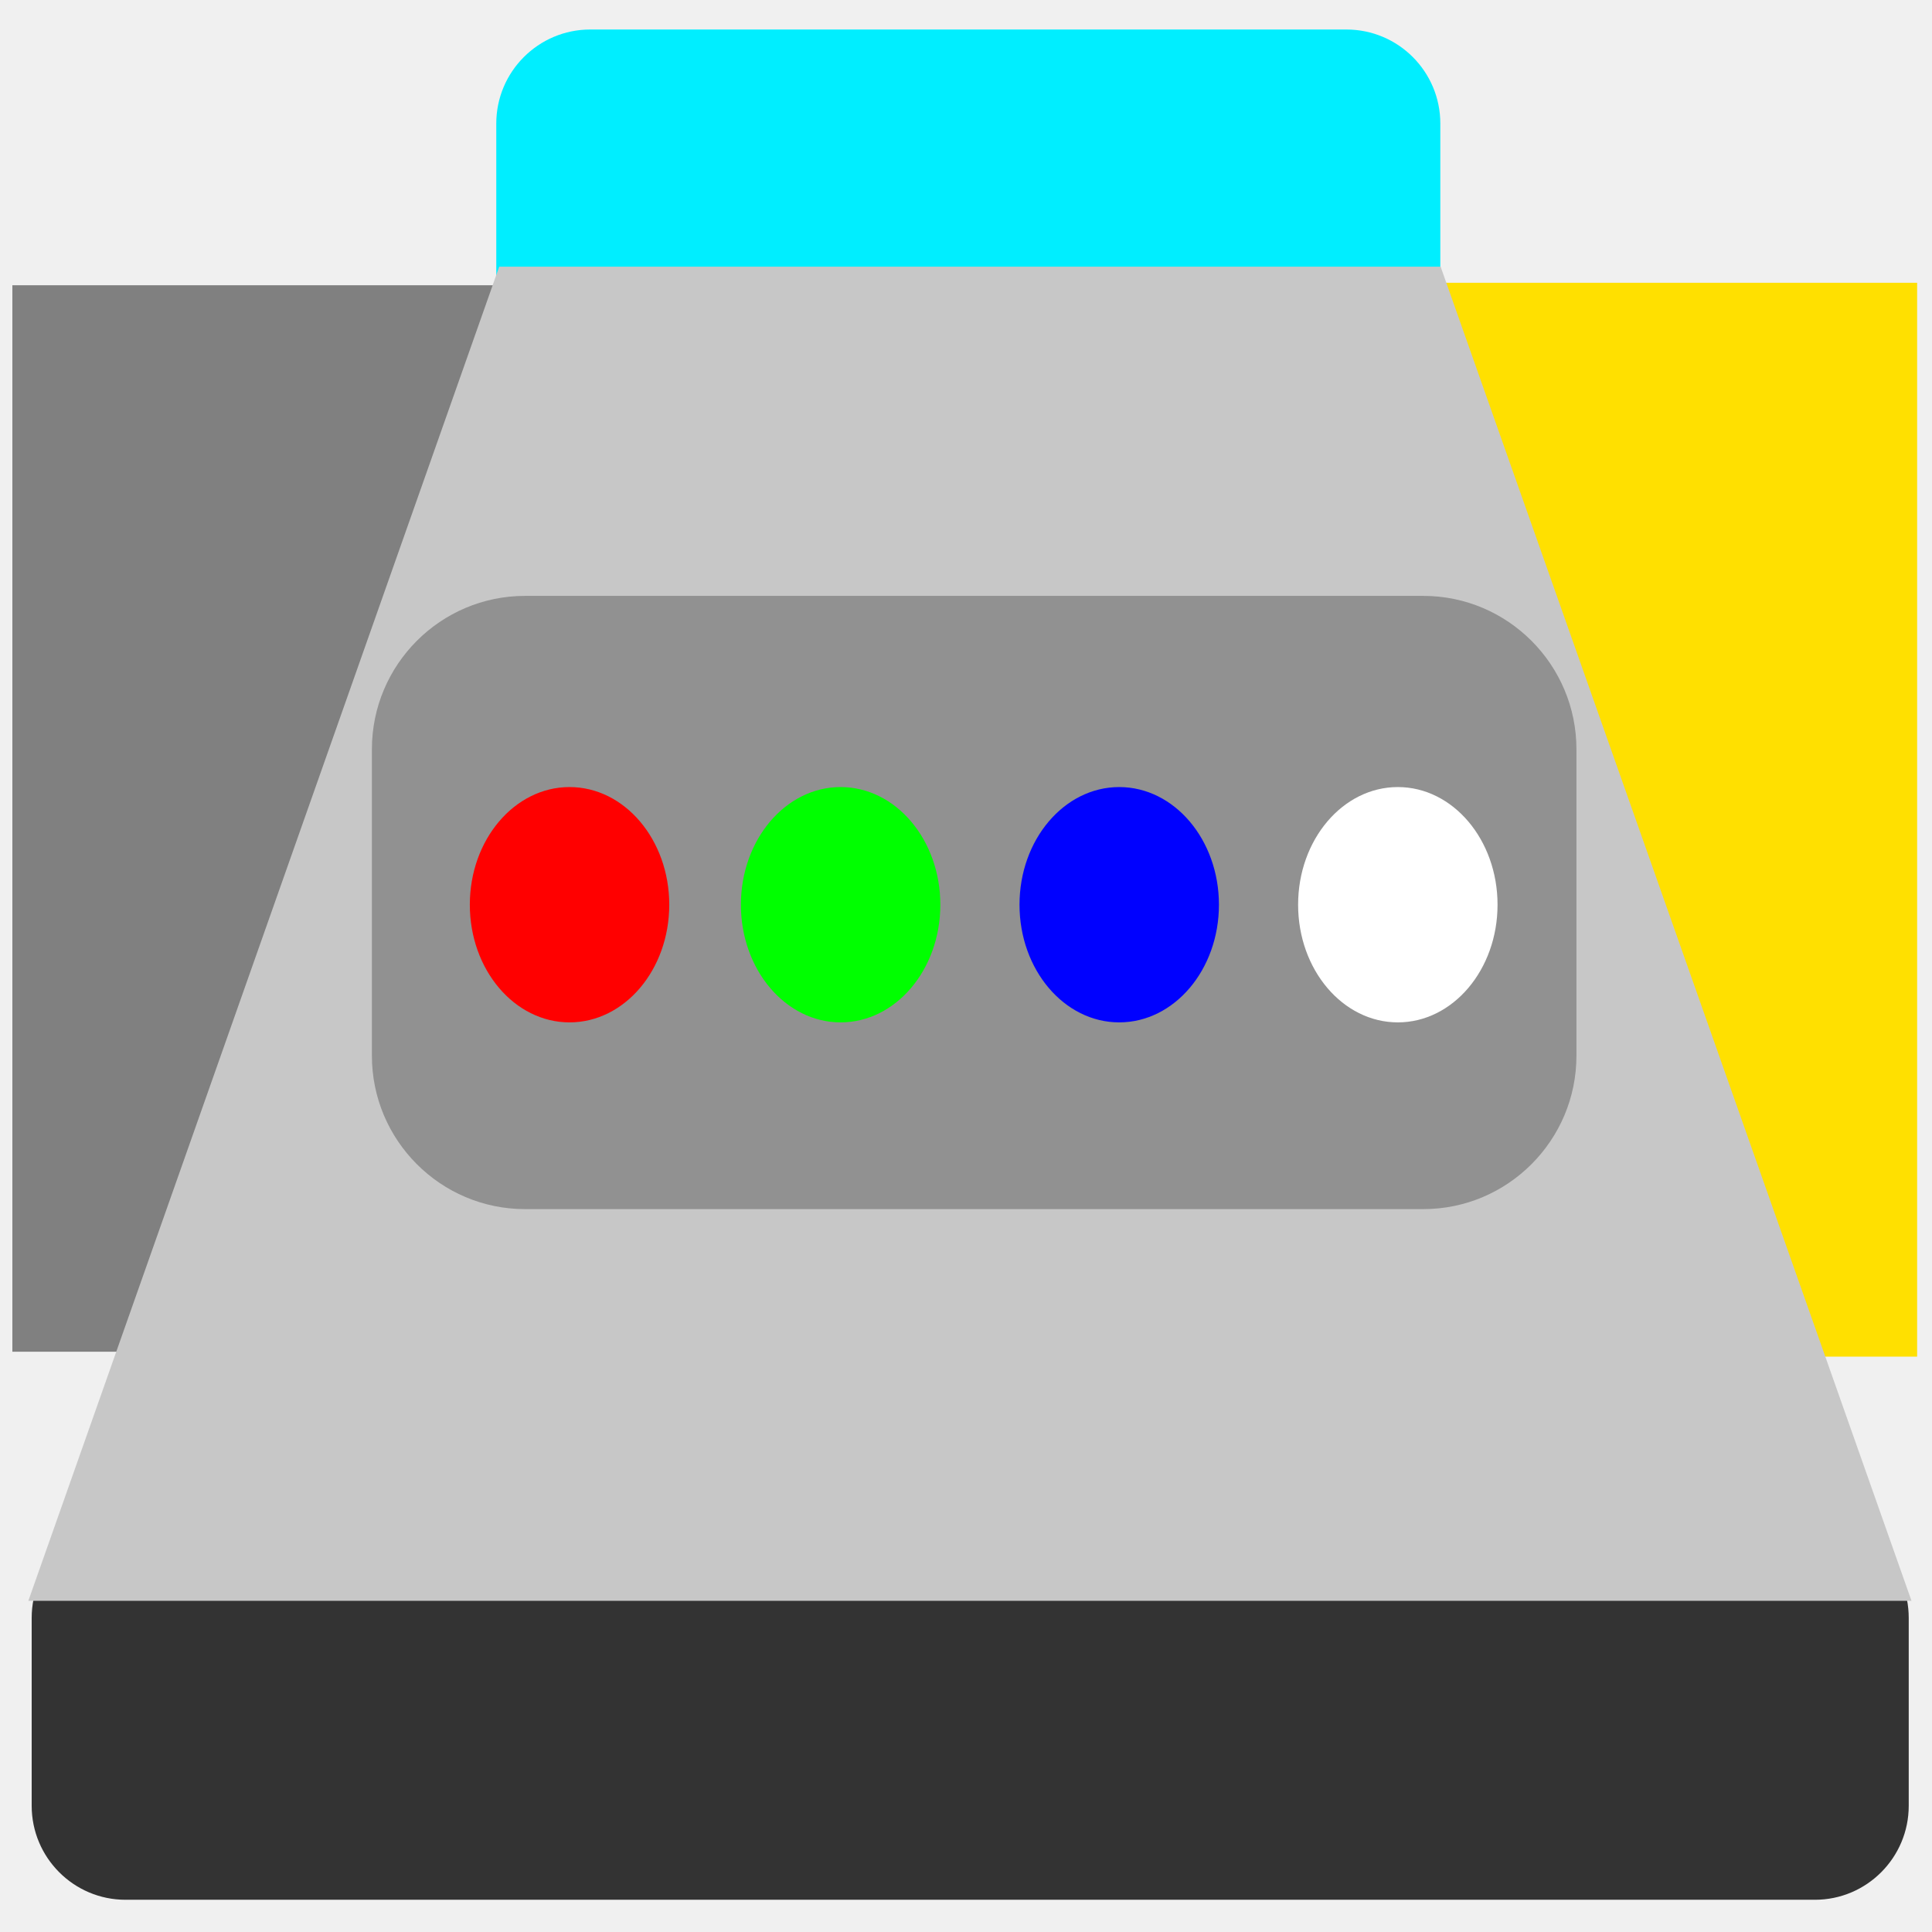
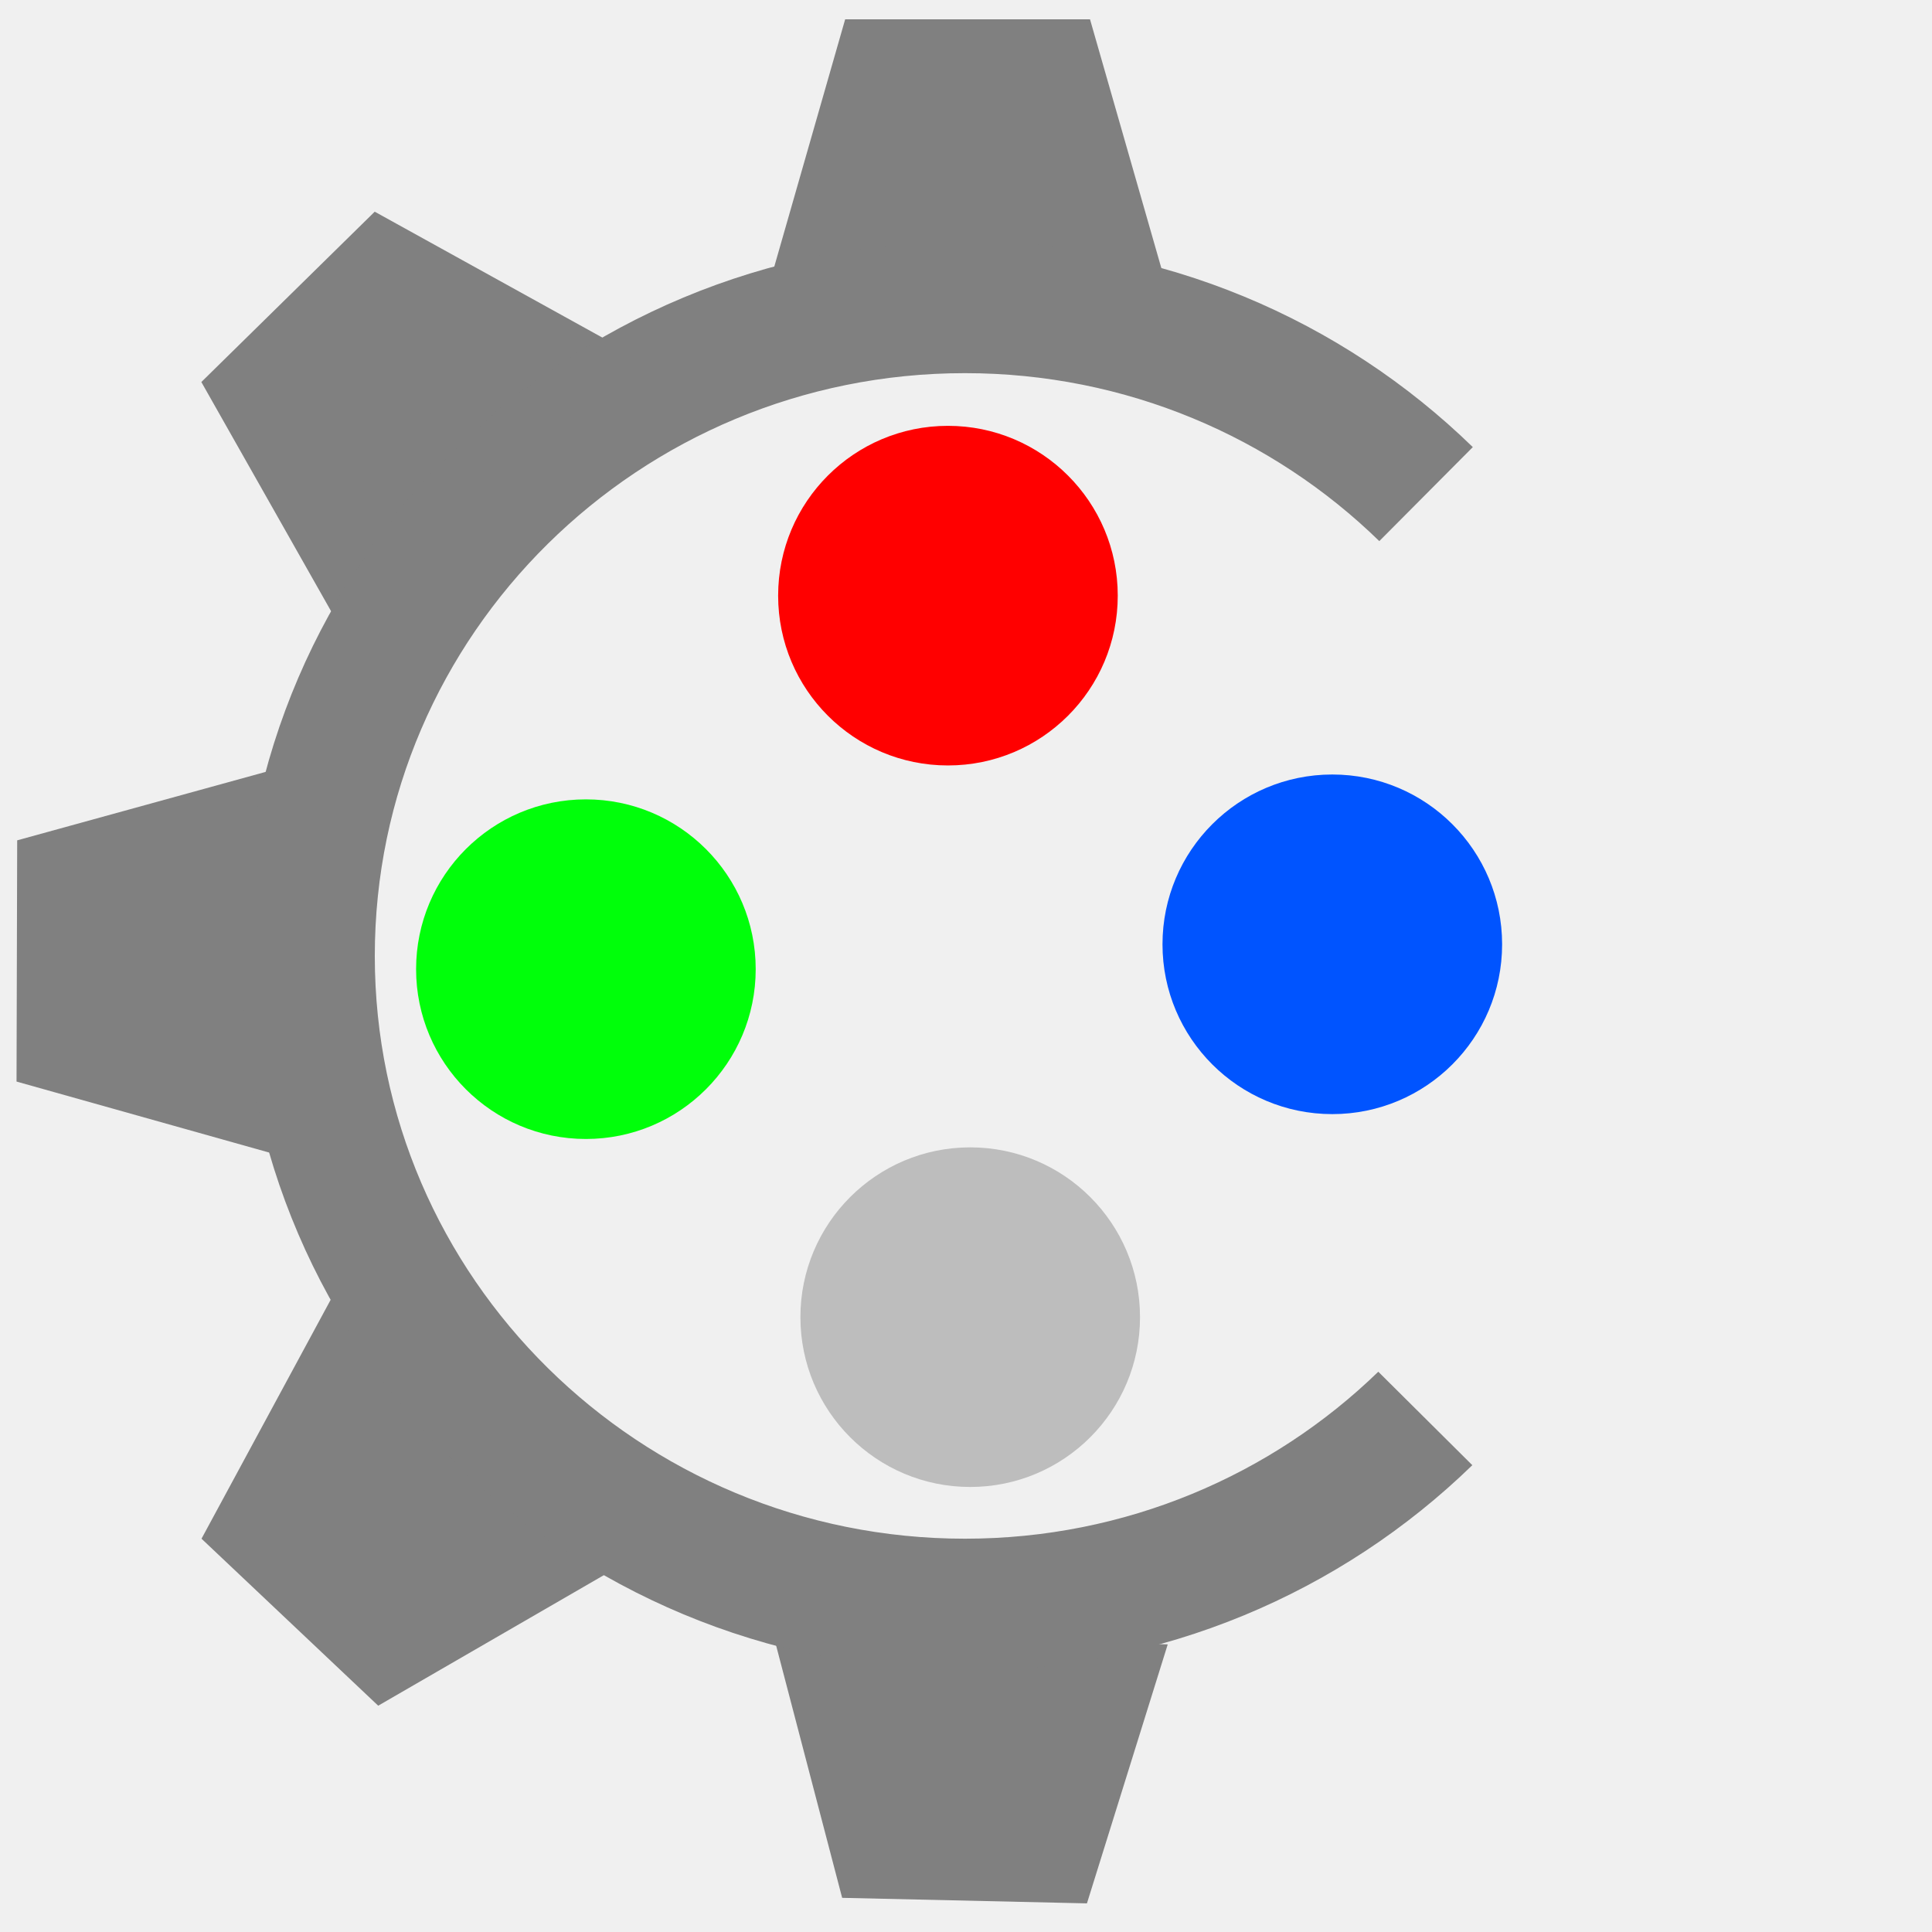
- <svg xmlns="http://www.w3.org/2000/svg" width="100%" height="100%" viewBox="0 0 20 20" version="1.1" xml:space="preserve" style="fill-rule:evenodd;clip-rule:evenodd;stroke-linejoin:round;stroke-miterlimit:2;">
-   <g transform="matrix(0.977444,0,0,1,0.00289556,0)">
-     <rect x="0.128" y="2.953" width="10.244" height="11.04" style="fill:rgb(128,128,128);" />
+ <svg xmlns="http://www.w3.org/2000/svg" width="100%" height="100%" viewBox="0 0 512 512" version="1.1" xml:space="preserve" style="fill-rule:evenodd;clip-rule:evenodd;stroke-linejoin:round;stroke-miterlimit:2;">
+   <g id="Cogwheel" transform="matrix(1.07367,0,0,1.04226,-772.521,-262.152)">
+     <g transform="matrix(1.22689,0,0,1.0149,-231.753,-5.33752)">
+       <path d="M1009.68,323.261L930.342,323.261L945.379,257.928L994.638,257.928L1009.68,323.261Z" style="fill:rgb(128,128,128);" />
+     </g>
+     <g transform="matrix(0.868768,-0.879221,0.706107,0.718653,-234.228,994.494)">
+       <path d="M1009.68,323.261L930.342,323.261L945.379,257.928L994.638,257.928L1009.68,323.261Z" style="fill:rgb(128,128,128);" />
+     </g>
+     <g transform="matrix(0.00325837,-1.24516,0.999996,0.00269535,462.588,1702.98)">
+       <path d="M1009.68,323.261L930.342,323.261L945.379,257.928L994.638,257.928L1009.68,323.261Z" style="fill:rgb(128,128,128);" />
+     </g>
+     <g transform="matrix(-0.885363,-0.862,0.692277,-0.732381,1471.31,1689.04)">
+       <path d="M1009.68,323.261L930.342,323.261L945.379,257.928L994.638,257.928L1009.68,323.261Z" style="fill:rgb(128,128,128);" />
+     </g>
+     <g transform="matrix(-1.22657,-0.0285539,0.0229318,-1.01463,2141.46,1024.18)">
+       <path d="M1009.68,323.261L930.342,323.261L945.379,257.928L994.638,257.928L1009.68,323.261Z" style="fill:rgb(128,128,128);" />
+     </g>
+     <g id="CogwheelOutter" transform="matrix(1,0,0,1.0149,-2.66667,-5.33752)">
+       <path d="M1085.59,620.164C1053.35,651.966 1009.12,671.596 960.357,671.596C861.783,671.596 781.752,591.381 781.752,492.579C781.752,393.777 861.783,313.562 960.357,313.562C1009.18,313.562 1053.46,333.24 1085.71,365.105L1062.63,388.654C1036.32,362.639 1000.19,346.576 960.357,346.576C879.962,346.576 814.691,411.998 814.691,492.579C814.691,573.16 879.962,638.582 960.357,638.582C1000.07,638.582 1036.1,622.617 1062.38,596.75L1085.59,620.164Z" style="fill:rgb(128,128,128);" />
+     </g>
  </g>
-   <g transform="matrix(1,0,0,0.962222,0,0.0858651)">
-     <rect x="10.552" y="2.953" width="9.294" height="11.553" style="fill:rgb(255,224,0);" />
-   </g>
-   <g transform="matrix(1.54119,0,0,1.82591,-5.19003,-8.17947)">
-     <path d="M13.042,5.18C13.042,4.886 12.76,4.647 12.411,4.647L7.332,4.647C6.984,4.647 6.701,4.886 6.701,5.18L6.701,6.245C6.701,6.539 6.984,6.778 7.332,6.778L12.411,6.778C12.76,6.778 13.042,6.539 13.042,6.245L13.042,5.18Z" style="fill:rgb(0,238,255);" />
-   </g>
-   <g transform="matrix(3.06436,0,0,1.82591,-20.2063,7.29037)">
-     <path d="M13.042,5.18C13.042,4.886 12.9,4.647 12.725,4.647L7.018,4.647C6.843,4.647 6.701,4.886 6.701,5.18L6.701,6.245C6.701,6.539 6.843,6.778 7.018,6.778L12.725,6.778C12.9,6.778 13.042,6.539 13.042,6.245L13.042,5.18Z" style="fill:rgb(51,51,51);" />
-   </g>
-   <g transform="matrix(1.5035,0,0,1.17203,-5.8048,-2.77599)">
-     <path d="M17.022,16.508L4.056,16.508L7.298,4.724L13.78,4.724L17.022,16.508Z" style="fill:rgb(199,199,199);" />
-   </g>
-   <g transform="matrix(3.0361,0,0,3.58241,-20.6271,-25.6539)">
-     <path d="M12.169,9.326C12.169,9.082 11.935,8.883 11.647,8.883L8.584,8.883C8.296,8.883 8.062,9.082 8.062,9.326L8.062,10.212C8.062,10.456 8.296,10.655 8.584,10.655L11.647,10.655C11.935,10.655 12.169,10.456 12.169,10.212L12.169,9.326Z" style="fill:rgb(145,145,145);" />
-   </g>
-   <g transform="matrix(3.0361,0,0,3.58241,-21.7964,-24.6422)">
-     <circle cx="9.121" cy="9.493" r="0.34" style="fill:rgb(255,0,0);" />
-   </g>
-   <g transform="matrix(3.0361,0,0,3.58241,-18.9902,-24.6422)">
-     <circle cx="9.121" cy="9.493" r="0.34" style="fill:rgb(0,255,0);" />
-   </g>
-   <g transform="matrix(3.0361,0,0,3.58241,-16.1061,-24.6422)">
-     <circle cx="9.121" cy="9.493" r="0.34" style="fill:rgb(0,1,255);" />
-   </g>
-   <g transform="matrix(3.0361,0,0,3.58241,-13.222,-24.6422)">
-     <circle cx="9.121" cy="9.493" r="0.34" style="fill:white;" />
+   <g id="RGBA" transform="matrix(1.07367,0,0,1.05779,-771.447,-268.773)">
+     <g transform="matrix(0.982317,0,0,0.997067,16.3361,-8.06621)">
+       <circle cx="953.008" cy="412.594" r="42.667" style="fill:rgb(255,0,0);" />
+     </g>
+     <g transform="matrix(0.982317,0,0,0.997067,-73.0268,85.5149)">
+       <circle cx="953.008" cy="412.594" r="42.667" style="fill:rgb(0,255,10);" />
+     </g>
+     <g transform="matrix(0.982317,0,0,0.997067,111.206,79.2853)">
+       <circle cx="953.008" cy="412.594" r="42.667" style="fill:rgb(0,84,255);" />
+     </g>
+     <g transform="matrix(0.982317,0,0,0.997067,21.8329,172.697)">
+       <circle cx="953.008" cy="412.594" r="42.667" style="fill:rgb(189,189,189);" />
+     </g>
  </g>
</svg>
